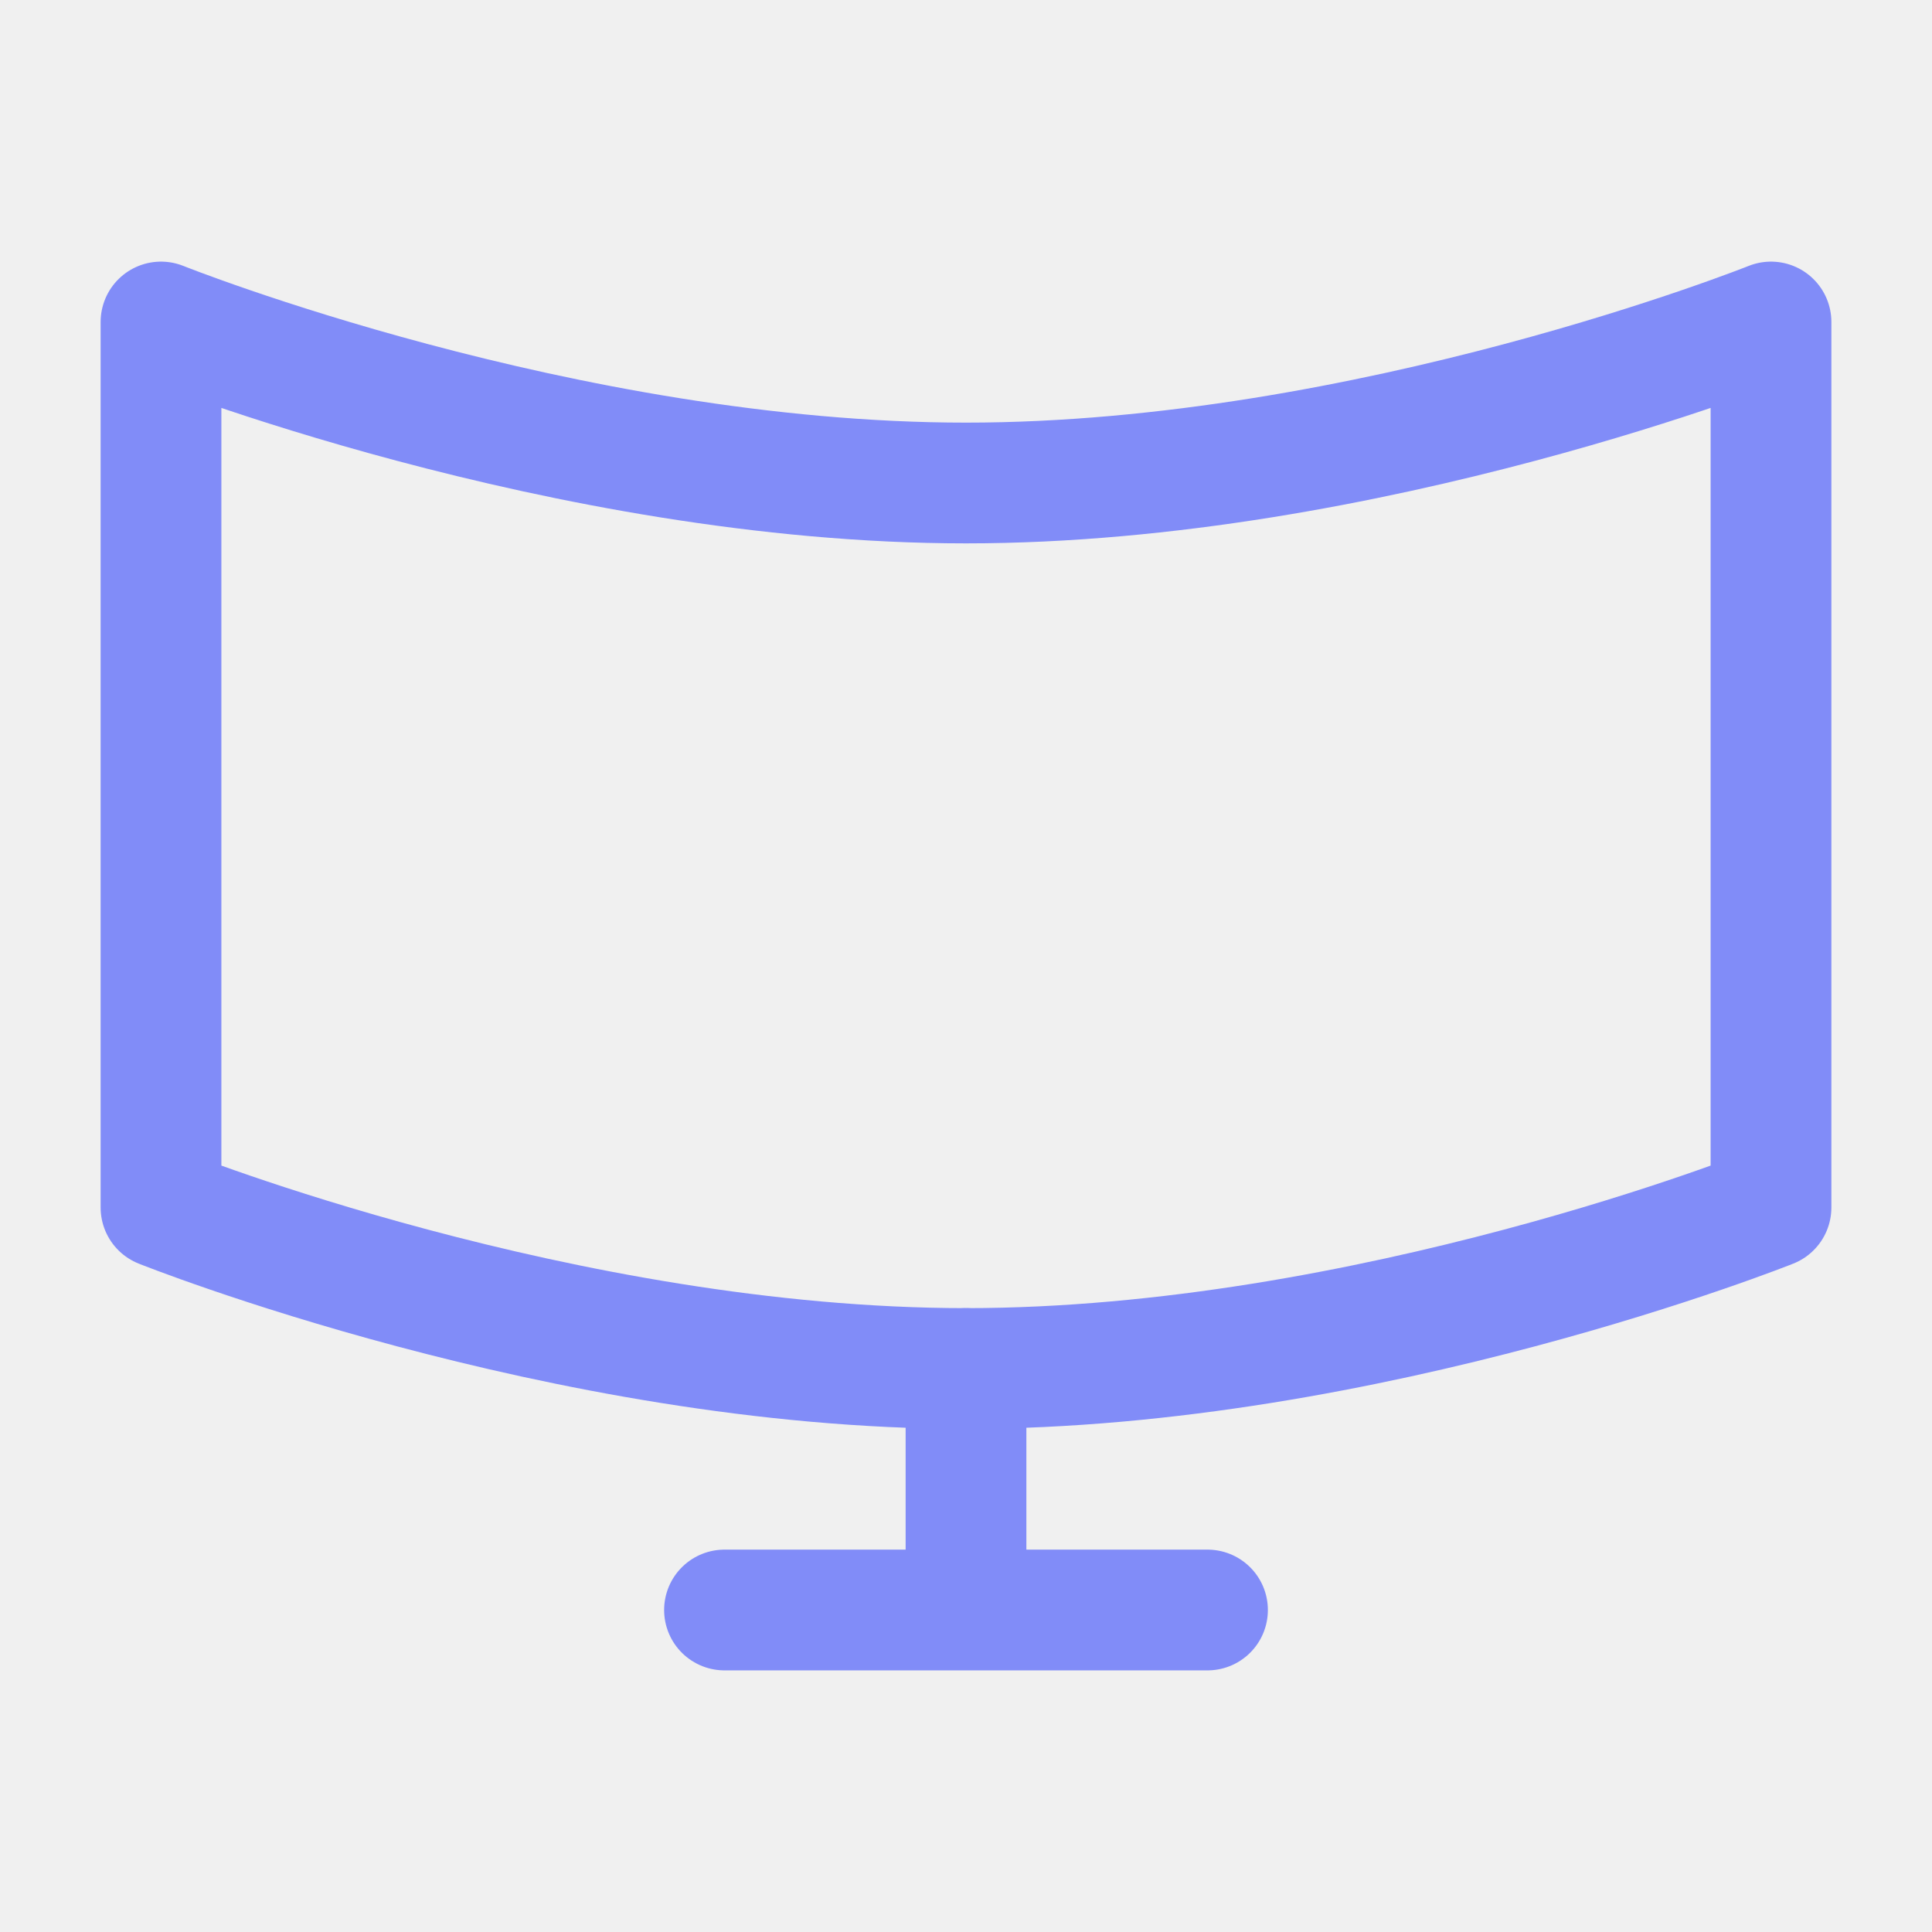
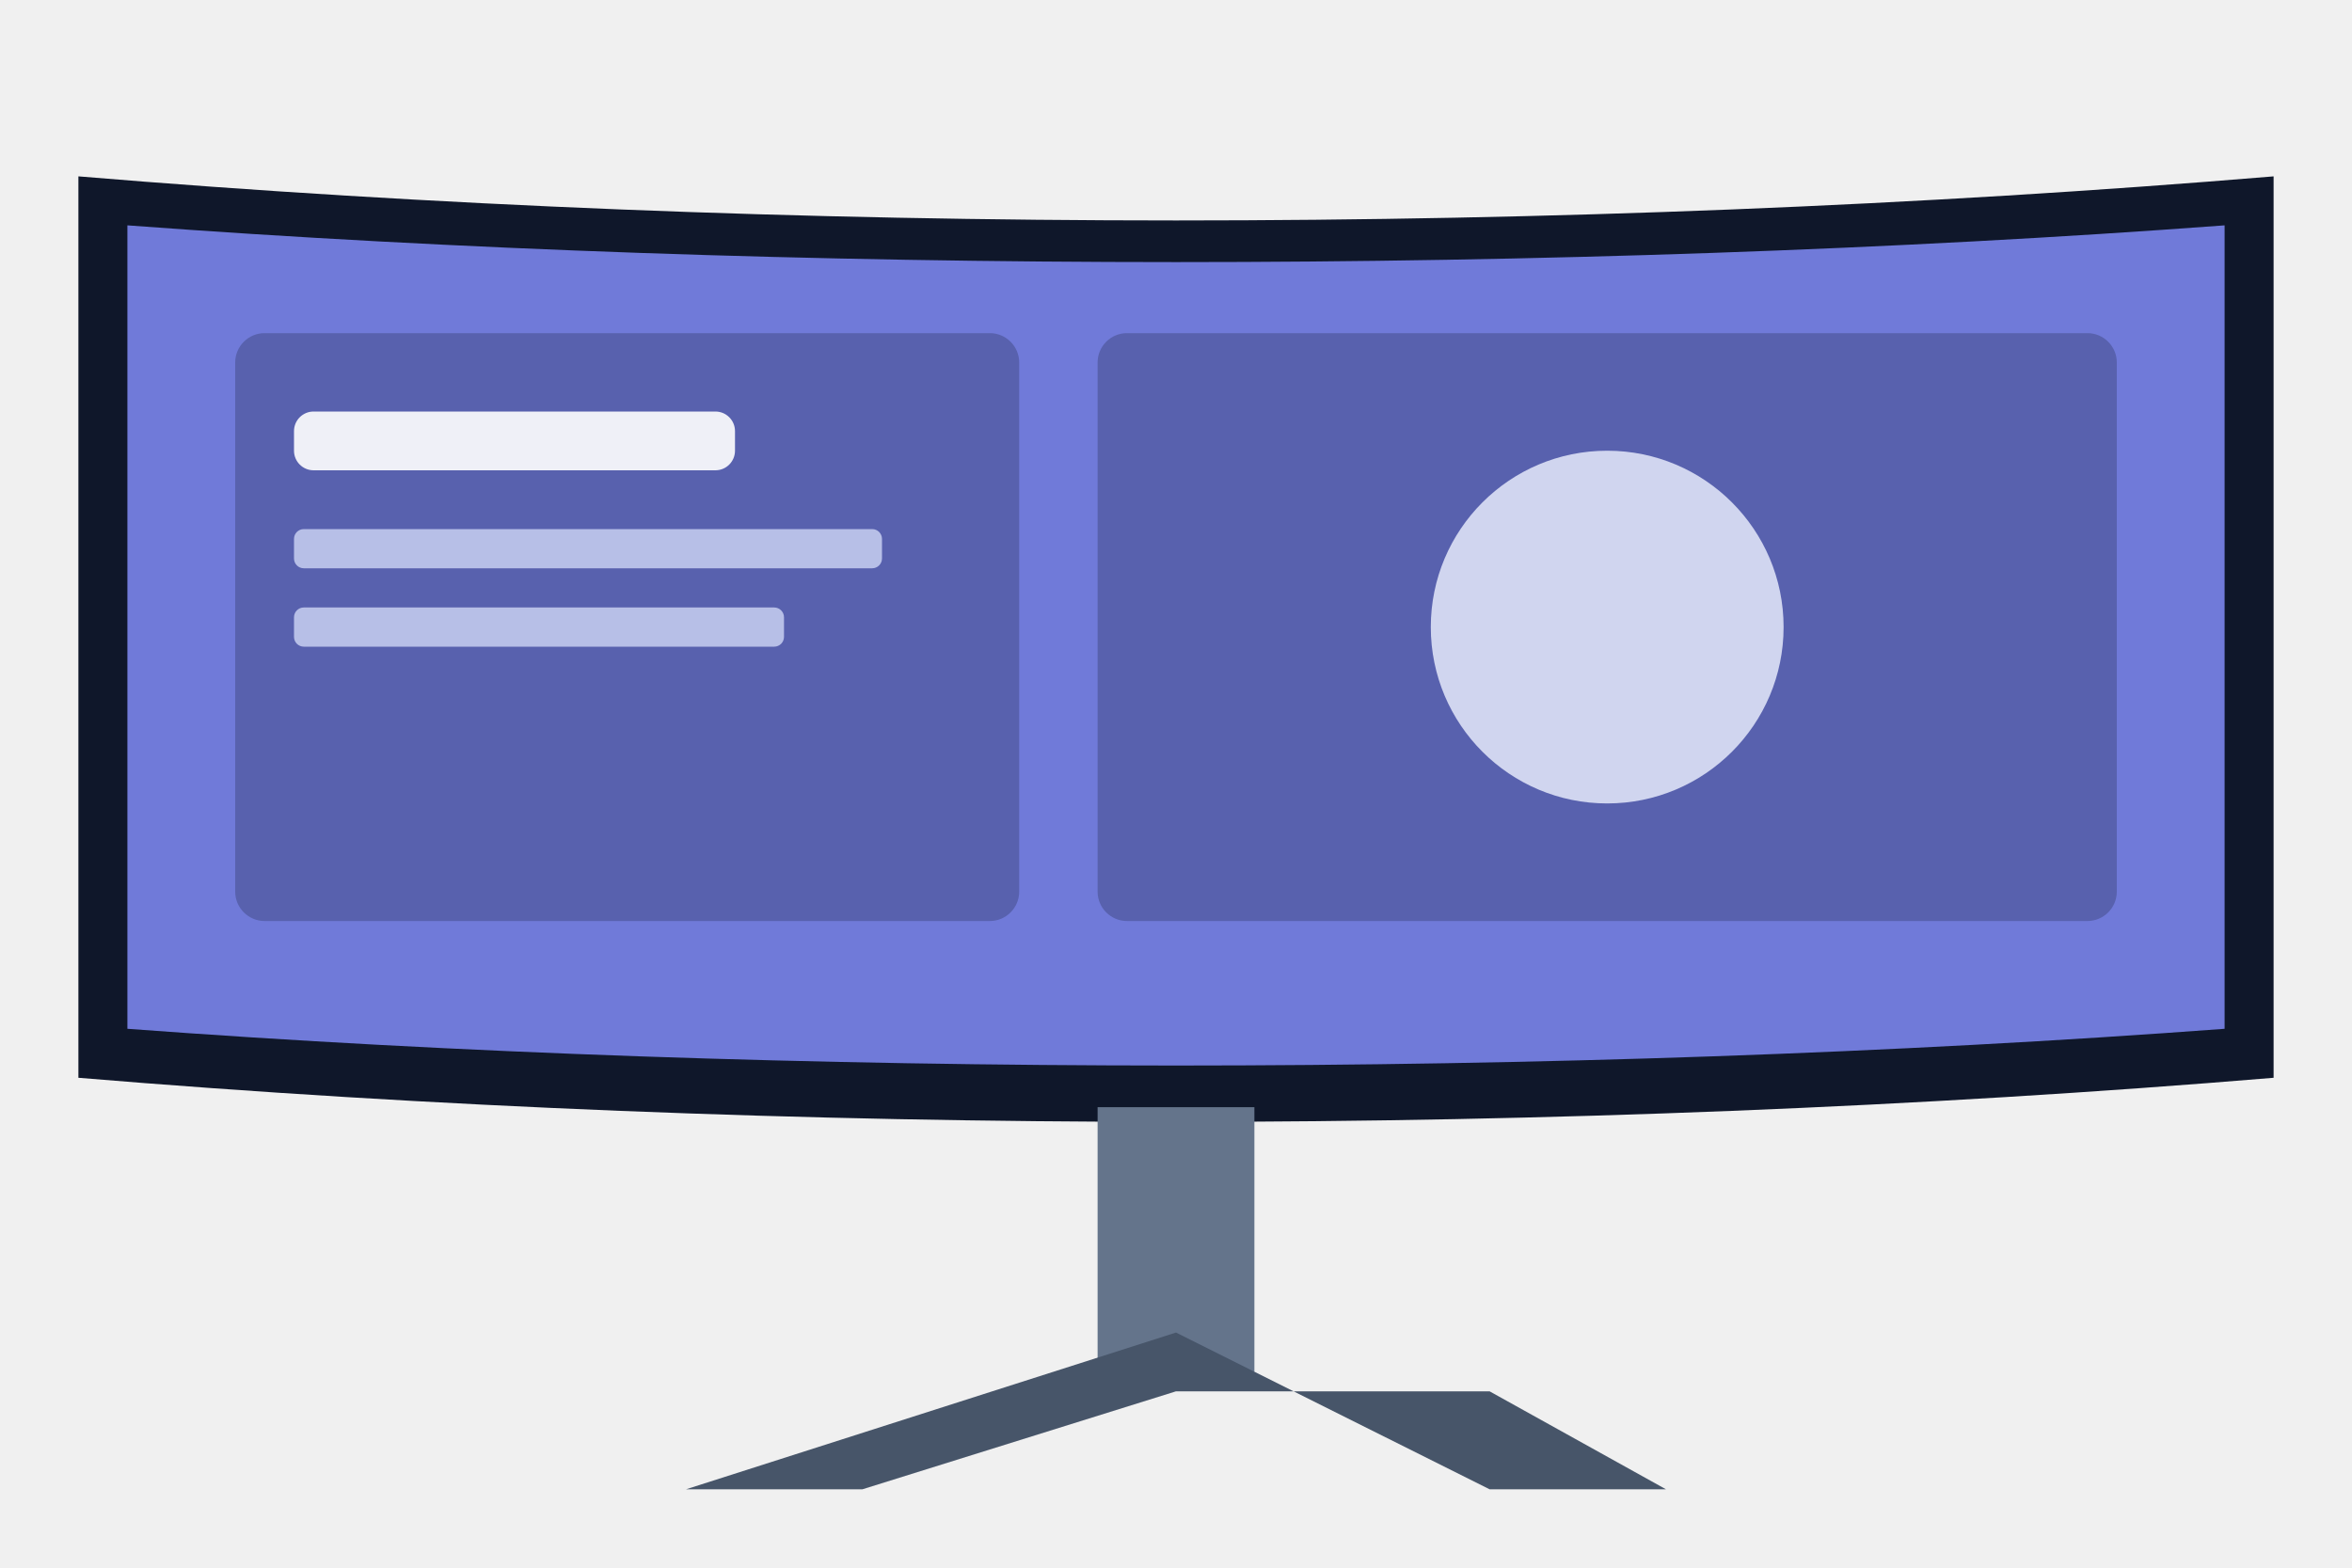
- <svg xmlns="http://www.w3.org/2000/svg" viewBox="0 0 24 24" fill="none" stroke="#818cf8" stroke-width="1.5" stroke-linecap="round" stroke-linejoin="round">
-   <path d="M2 4s5 2 10 2 10-2 10-2v11s-5 2-10 2-10-2-10-2V4z" />
-   <path d="M12 17v3M9 20h6" />
+ <svg xmlns="http://www.w3.org/2000/svg" viewBox="0 0 240 160" fill="none">
+   <path d="M8 18 C 80 24, 160 24, 232 18 V 110 C 160 116, 80 116, 8 110 Z" fill="#0F172A" />
+   <path d="M13 23 C 80 28, 160 28, 227 23 V 105 C 160 110, 80 110, 13 105 Z" fill="#818CF8" opacity="0.85" />
+   <rect x="24" y="34" width="80" height="60" rx="3" fill="#0F172A" opacity="0.25" />
+   <rect x="30" y="42" width="45" height="6" rx="2" fill="#FFFFFF" opacity="0.9" />
+   <rect x="30" y="54" width="60" height="4" rx="1" fill="#E0E7FF" opacity="0.7" />
+   <rect x="30" y="62" width="50" height="4" rx="1" fill="#E0E7FF" opacity="0.7" />
+   <rect x="112" y="34" width="104" height="60" rx="3" fill="#0F172A" opacity="0.25" />
+   <circle cx="164" cy="64" r="18" fill="#EEF2FF" opacity="0.8" />
+   <rect x="112" y="113" width="16" height="27" fill="#64748B" />
+   <path d="M120 136 L70 152 H88 L120 142 L152 142 L170 152 H152 Z" fill="#475569" />
</svg>
